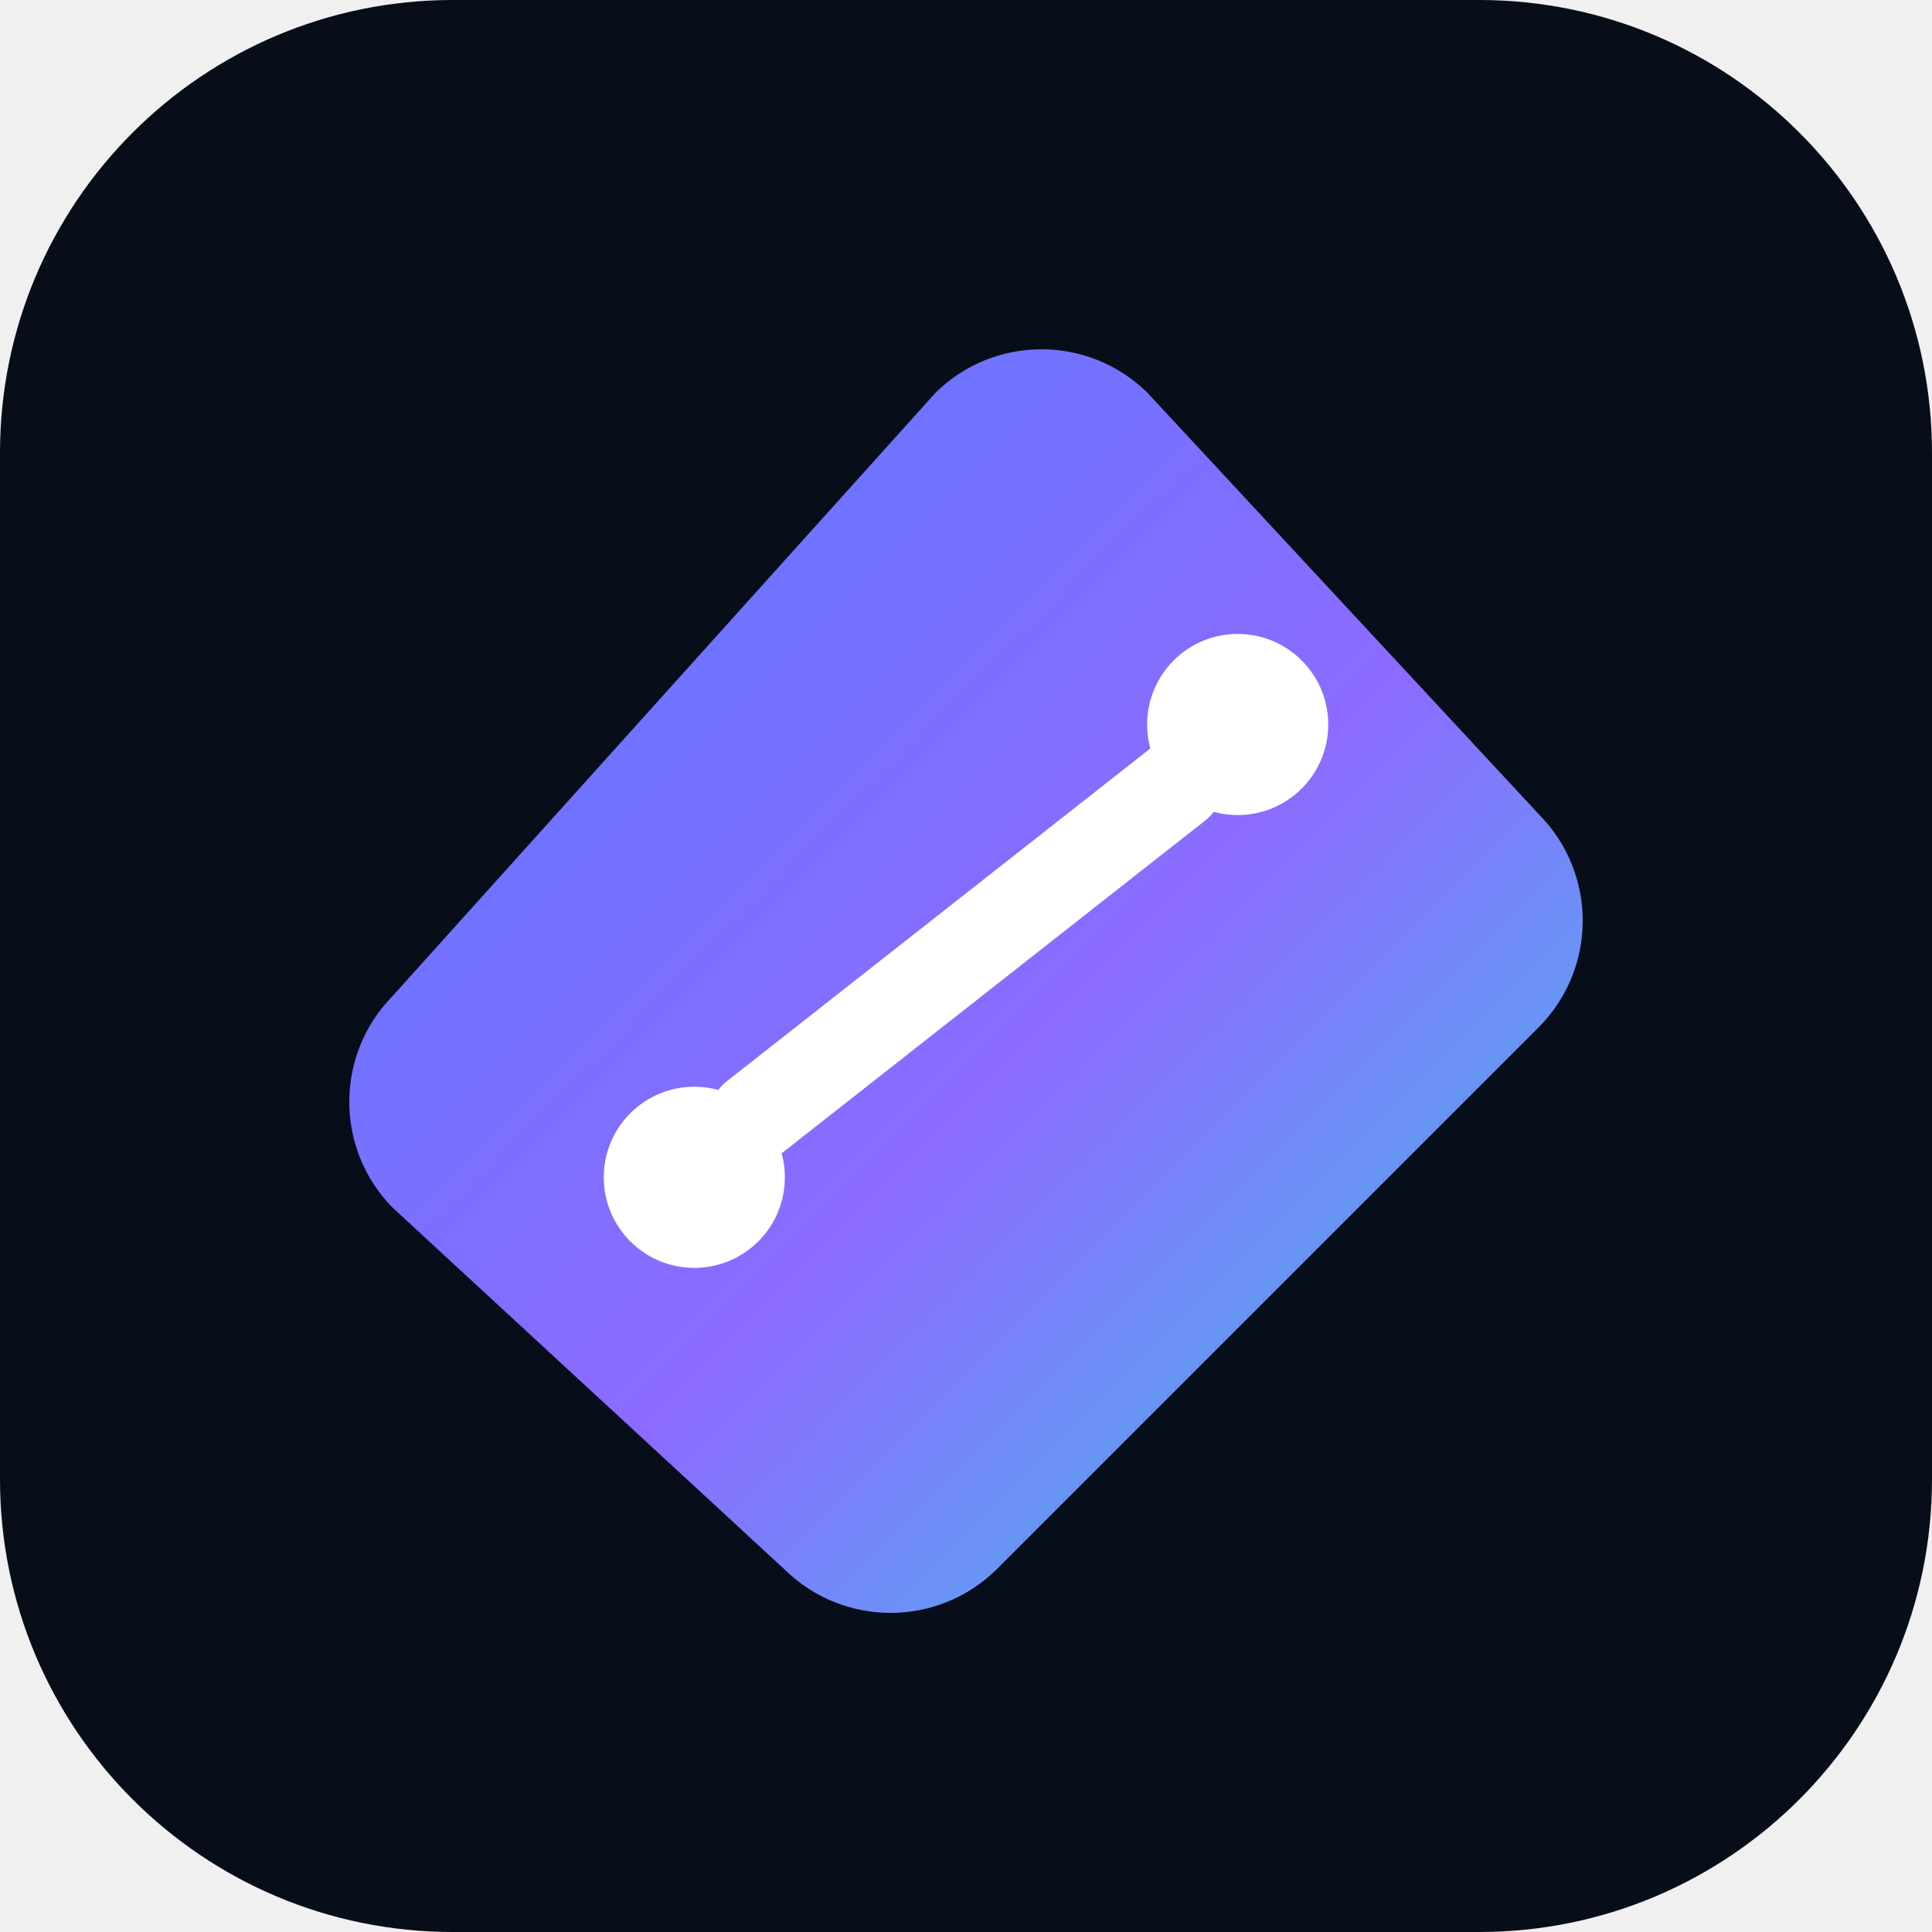
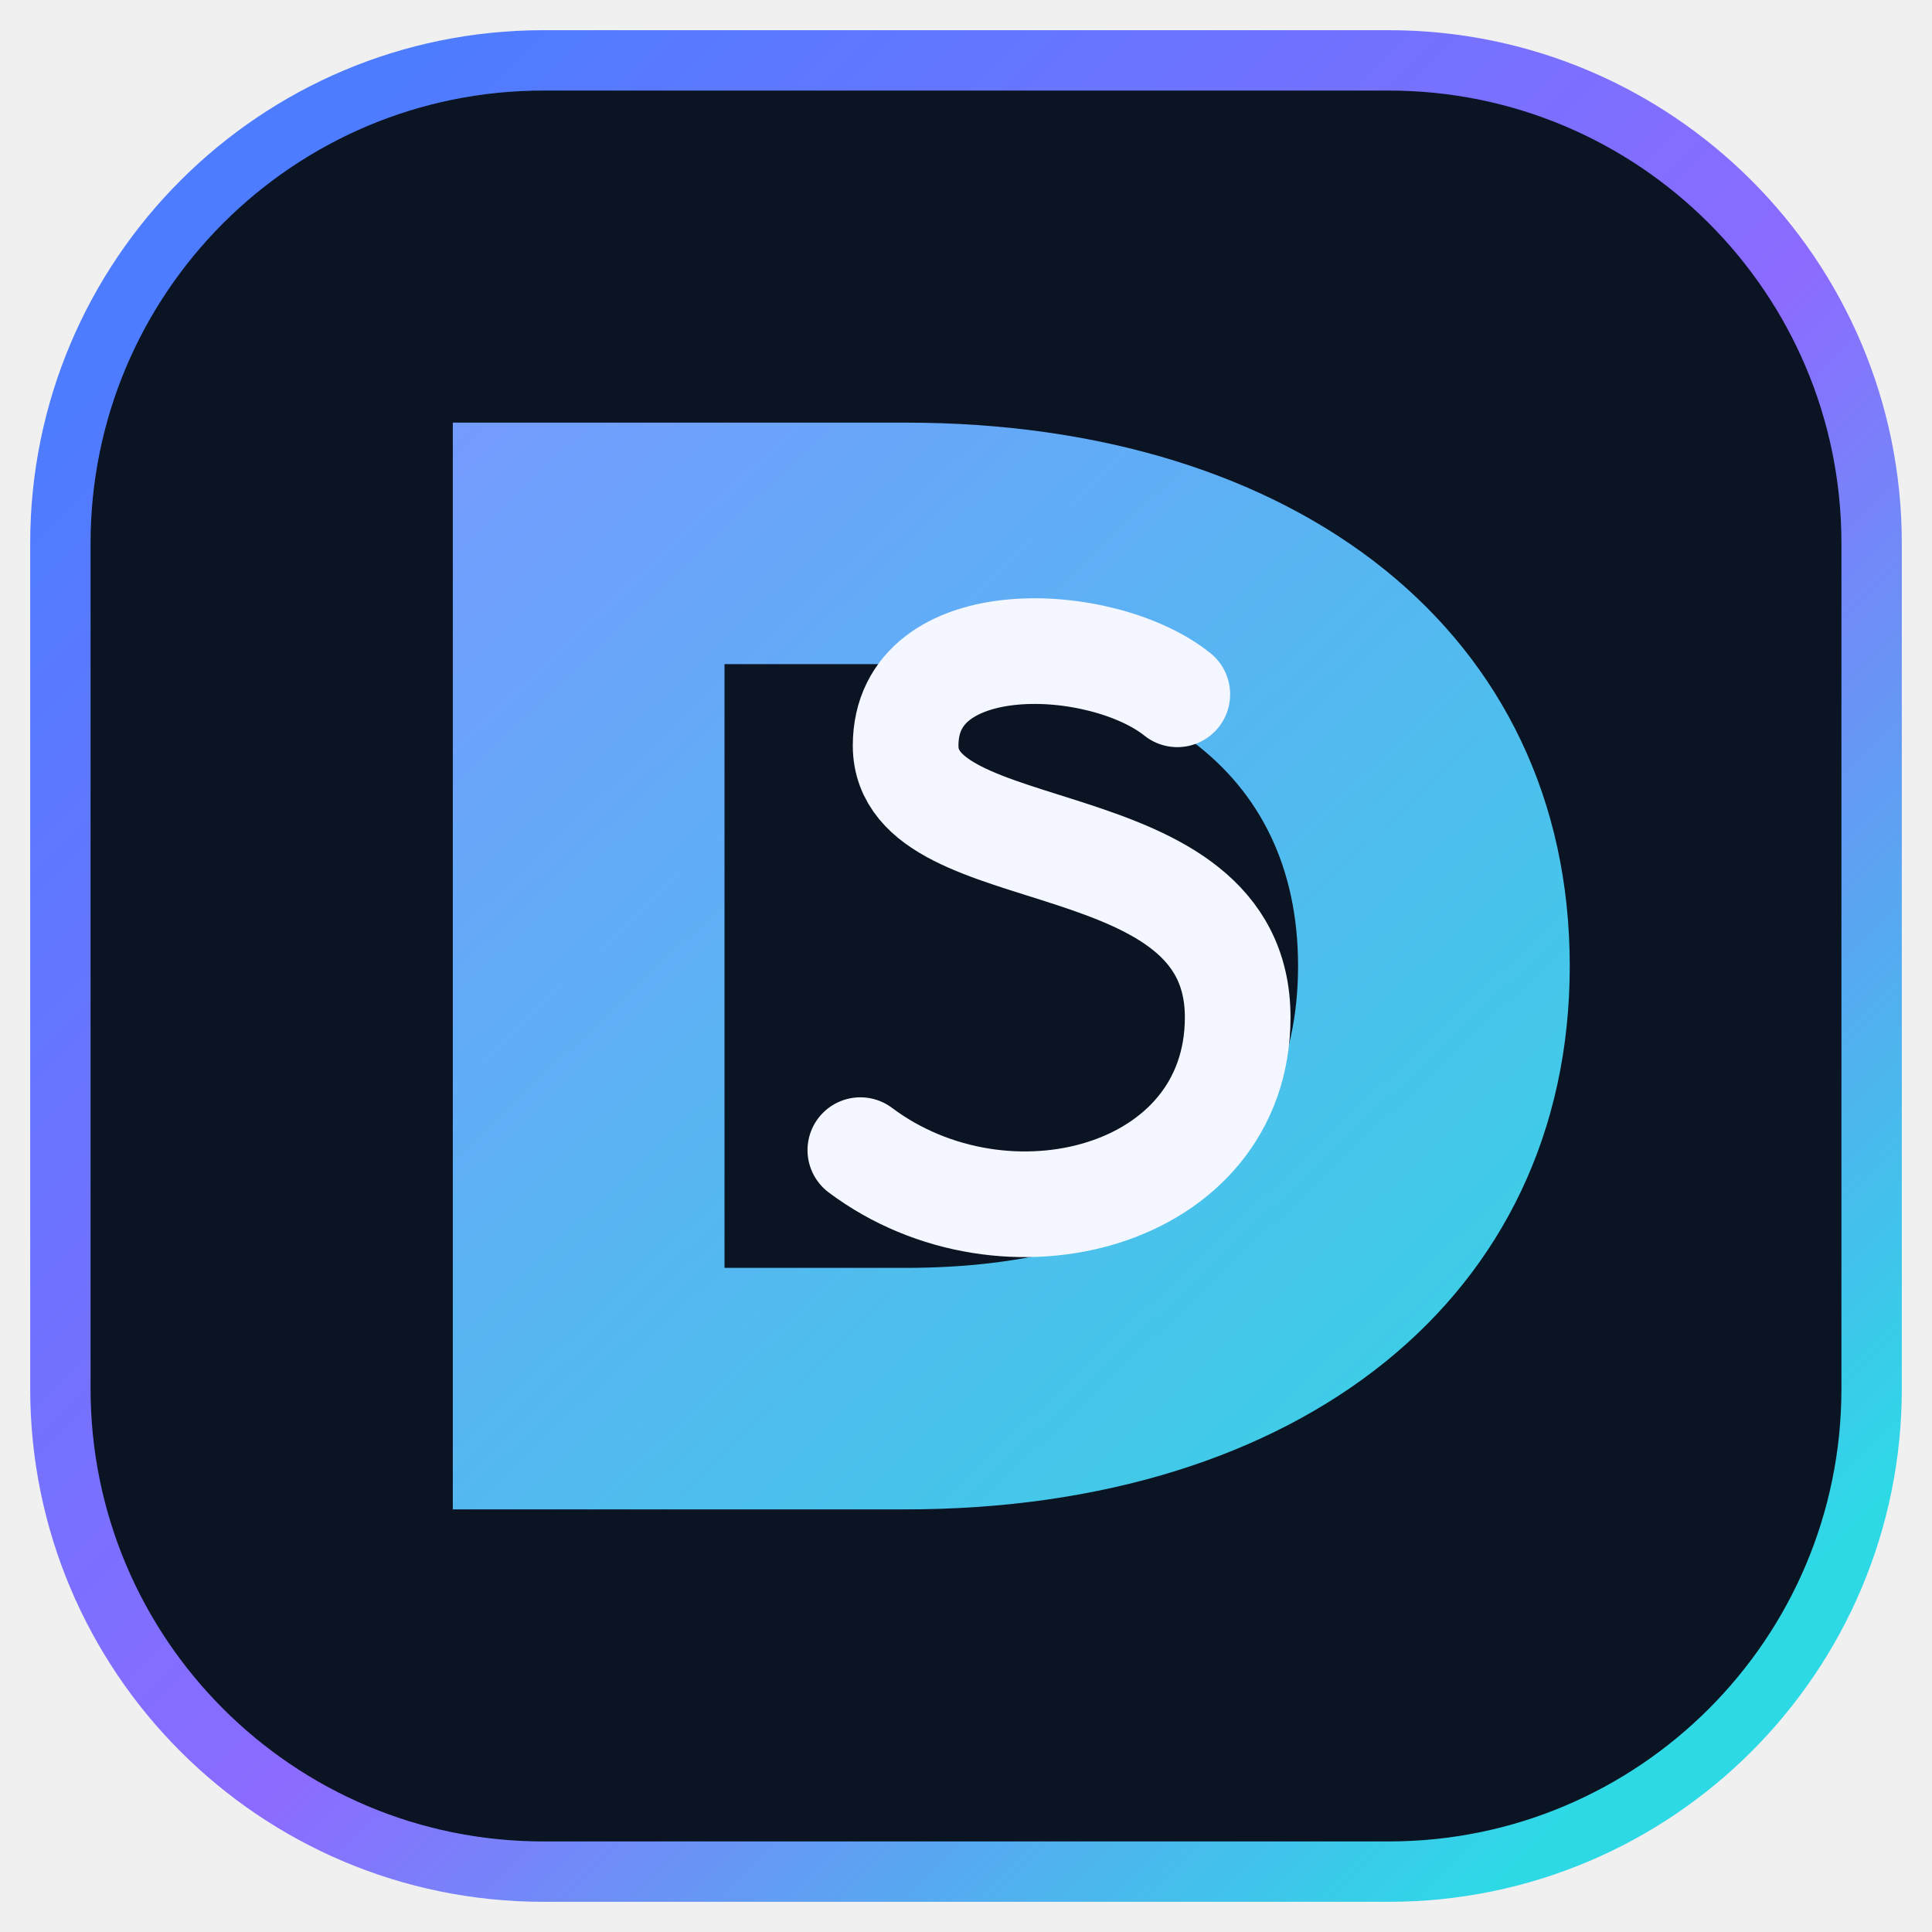
<svg xmlns="http://www.w3.org/2000/svg" viewBox="0 0 64 64" role="img" aria-label="DreamSoft">
  <defs>
-     <linearGradient id="g" x1="8" y1="8" x2="56" y2="56" gradientUnits="userSpaceOnUse">
+     <linearGradient id="f" x1="8" y1="8" x2="56" y2="56" gradientUnits="userSpaceOnUse">
      <stop stop-color="#4e7cff" />
      <stop offset=".55" stop-color="#8c6bff" />
      <stop offset="1" stop-color="#2ed9e6" />
    </linearGradient>
+     <linearGradient id="l" x1="14" y1="13" x2="50" y2="51" gradientUnits="userSpaceOnUse">
+       <stop stop-color="#7699ff" />
+       <stop offset="1" stop-color="#36d4e3" />
+     </linearGradient>
  </defs>
-   <rect width="64" height="64" rx="15" fill="#080d1a" />
-   <path d="M13 33 31 13a5 5 0 0 1 7 0l13 14a5 5 0 0 1 0 7L33 52a5 5 0 0 1-7 0L13 40a5 5 0 0 1 0-7Z" fill="url(#g)" />
-   <circle cx="23" cy="39" r="3" fill="#fff" />
-   <circle cx="41" cy="24" r="3" fill="#fff" />
-   <path d="m25 37 14-11" stroke="#fff" stroke-width="3" stroke-linecap="round" />
+   <rect x="2" y="2" width="60" height="60" rx="16" fill="#0b1423" stroke="url(#f)" stroke-width="2" />
+   <path d="M15 14h15c13 0 22 7 22 18s-9 18-22 18H15V14Zm9 8v20h6c8 0 13-3.5 13-10s-5-10-13-10h-6Z" fill="url(#l)" fill-rule="evenodd" />
+   <path d="M39 23c-2.5-2-9-2.3-9 1.7 0 4.2 11 2.4 11 9 0 6-7.7 8-12.5 4.4" fill="none" stroke="#f4f7ff" stroke-width="3.5" stroke-linecap="round" />
</svg>
